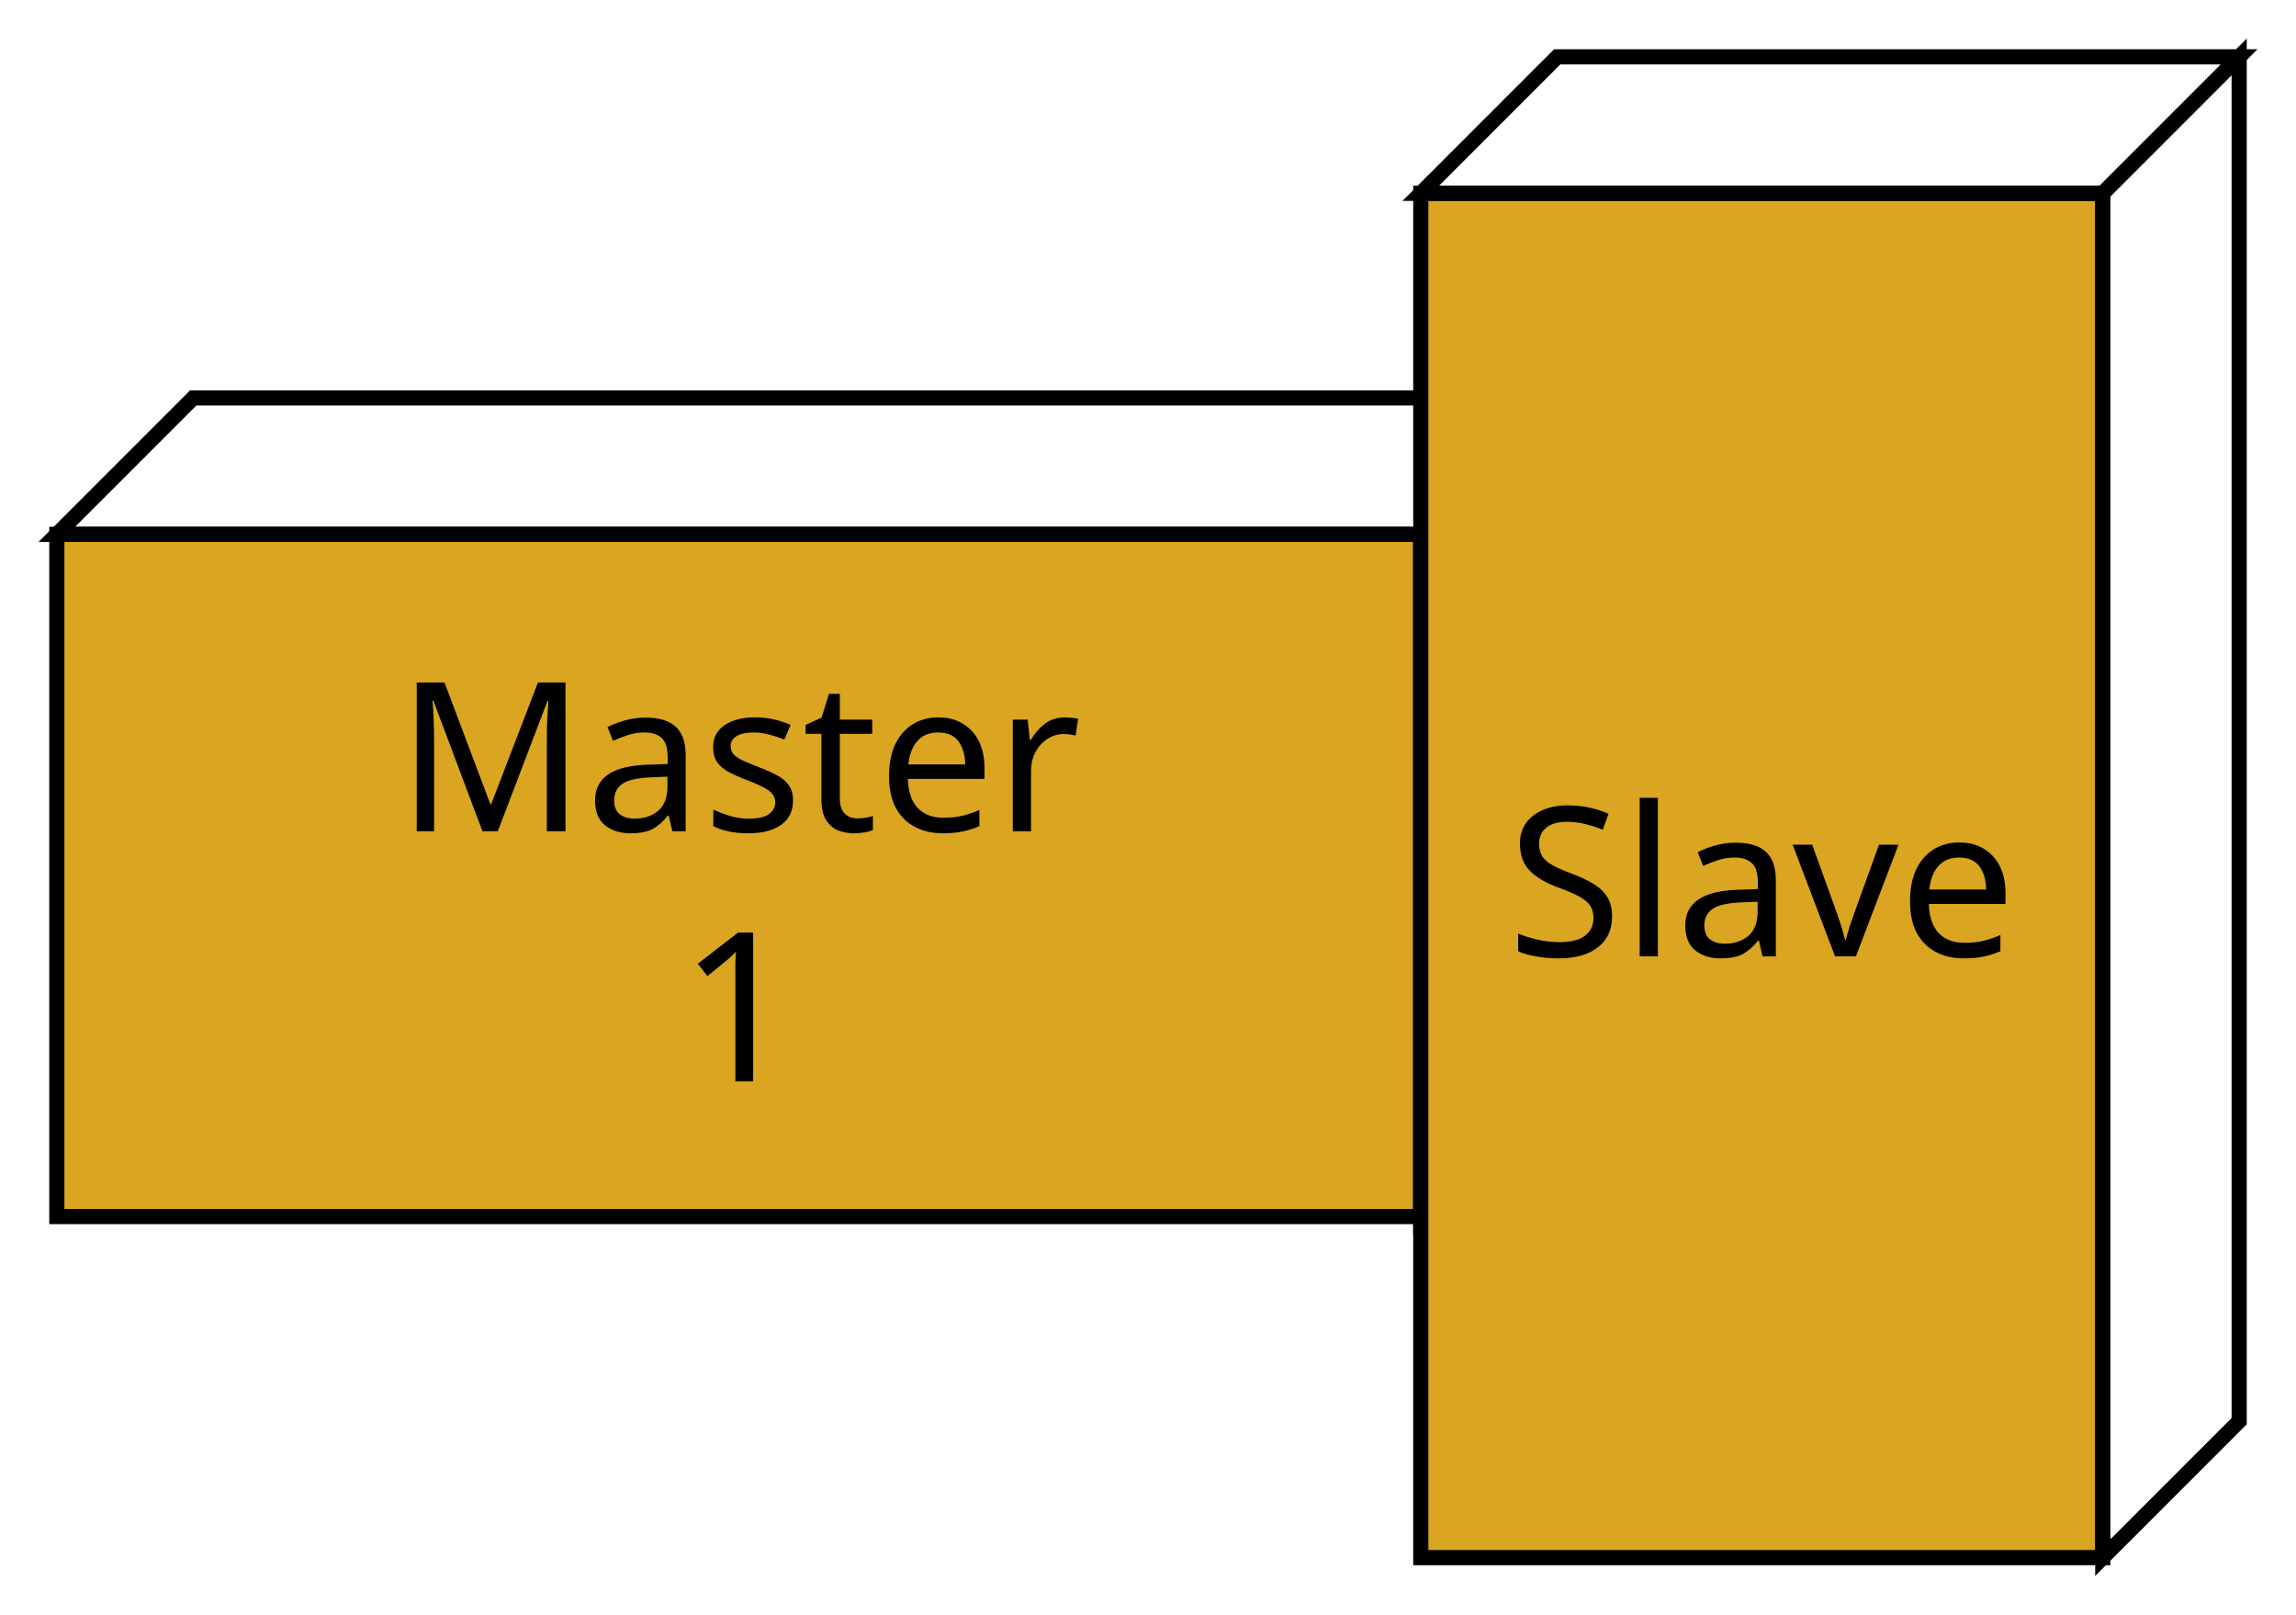
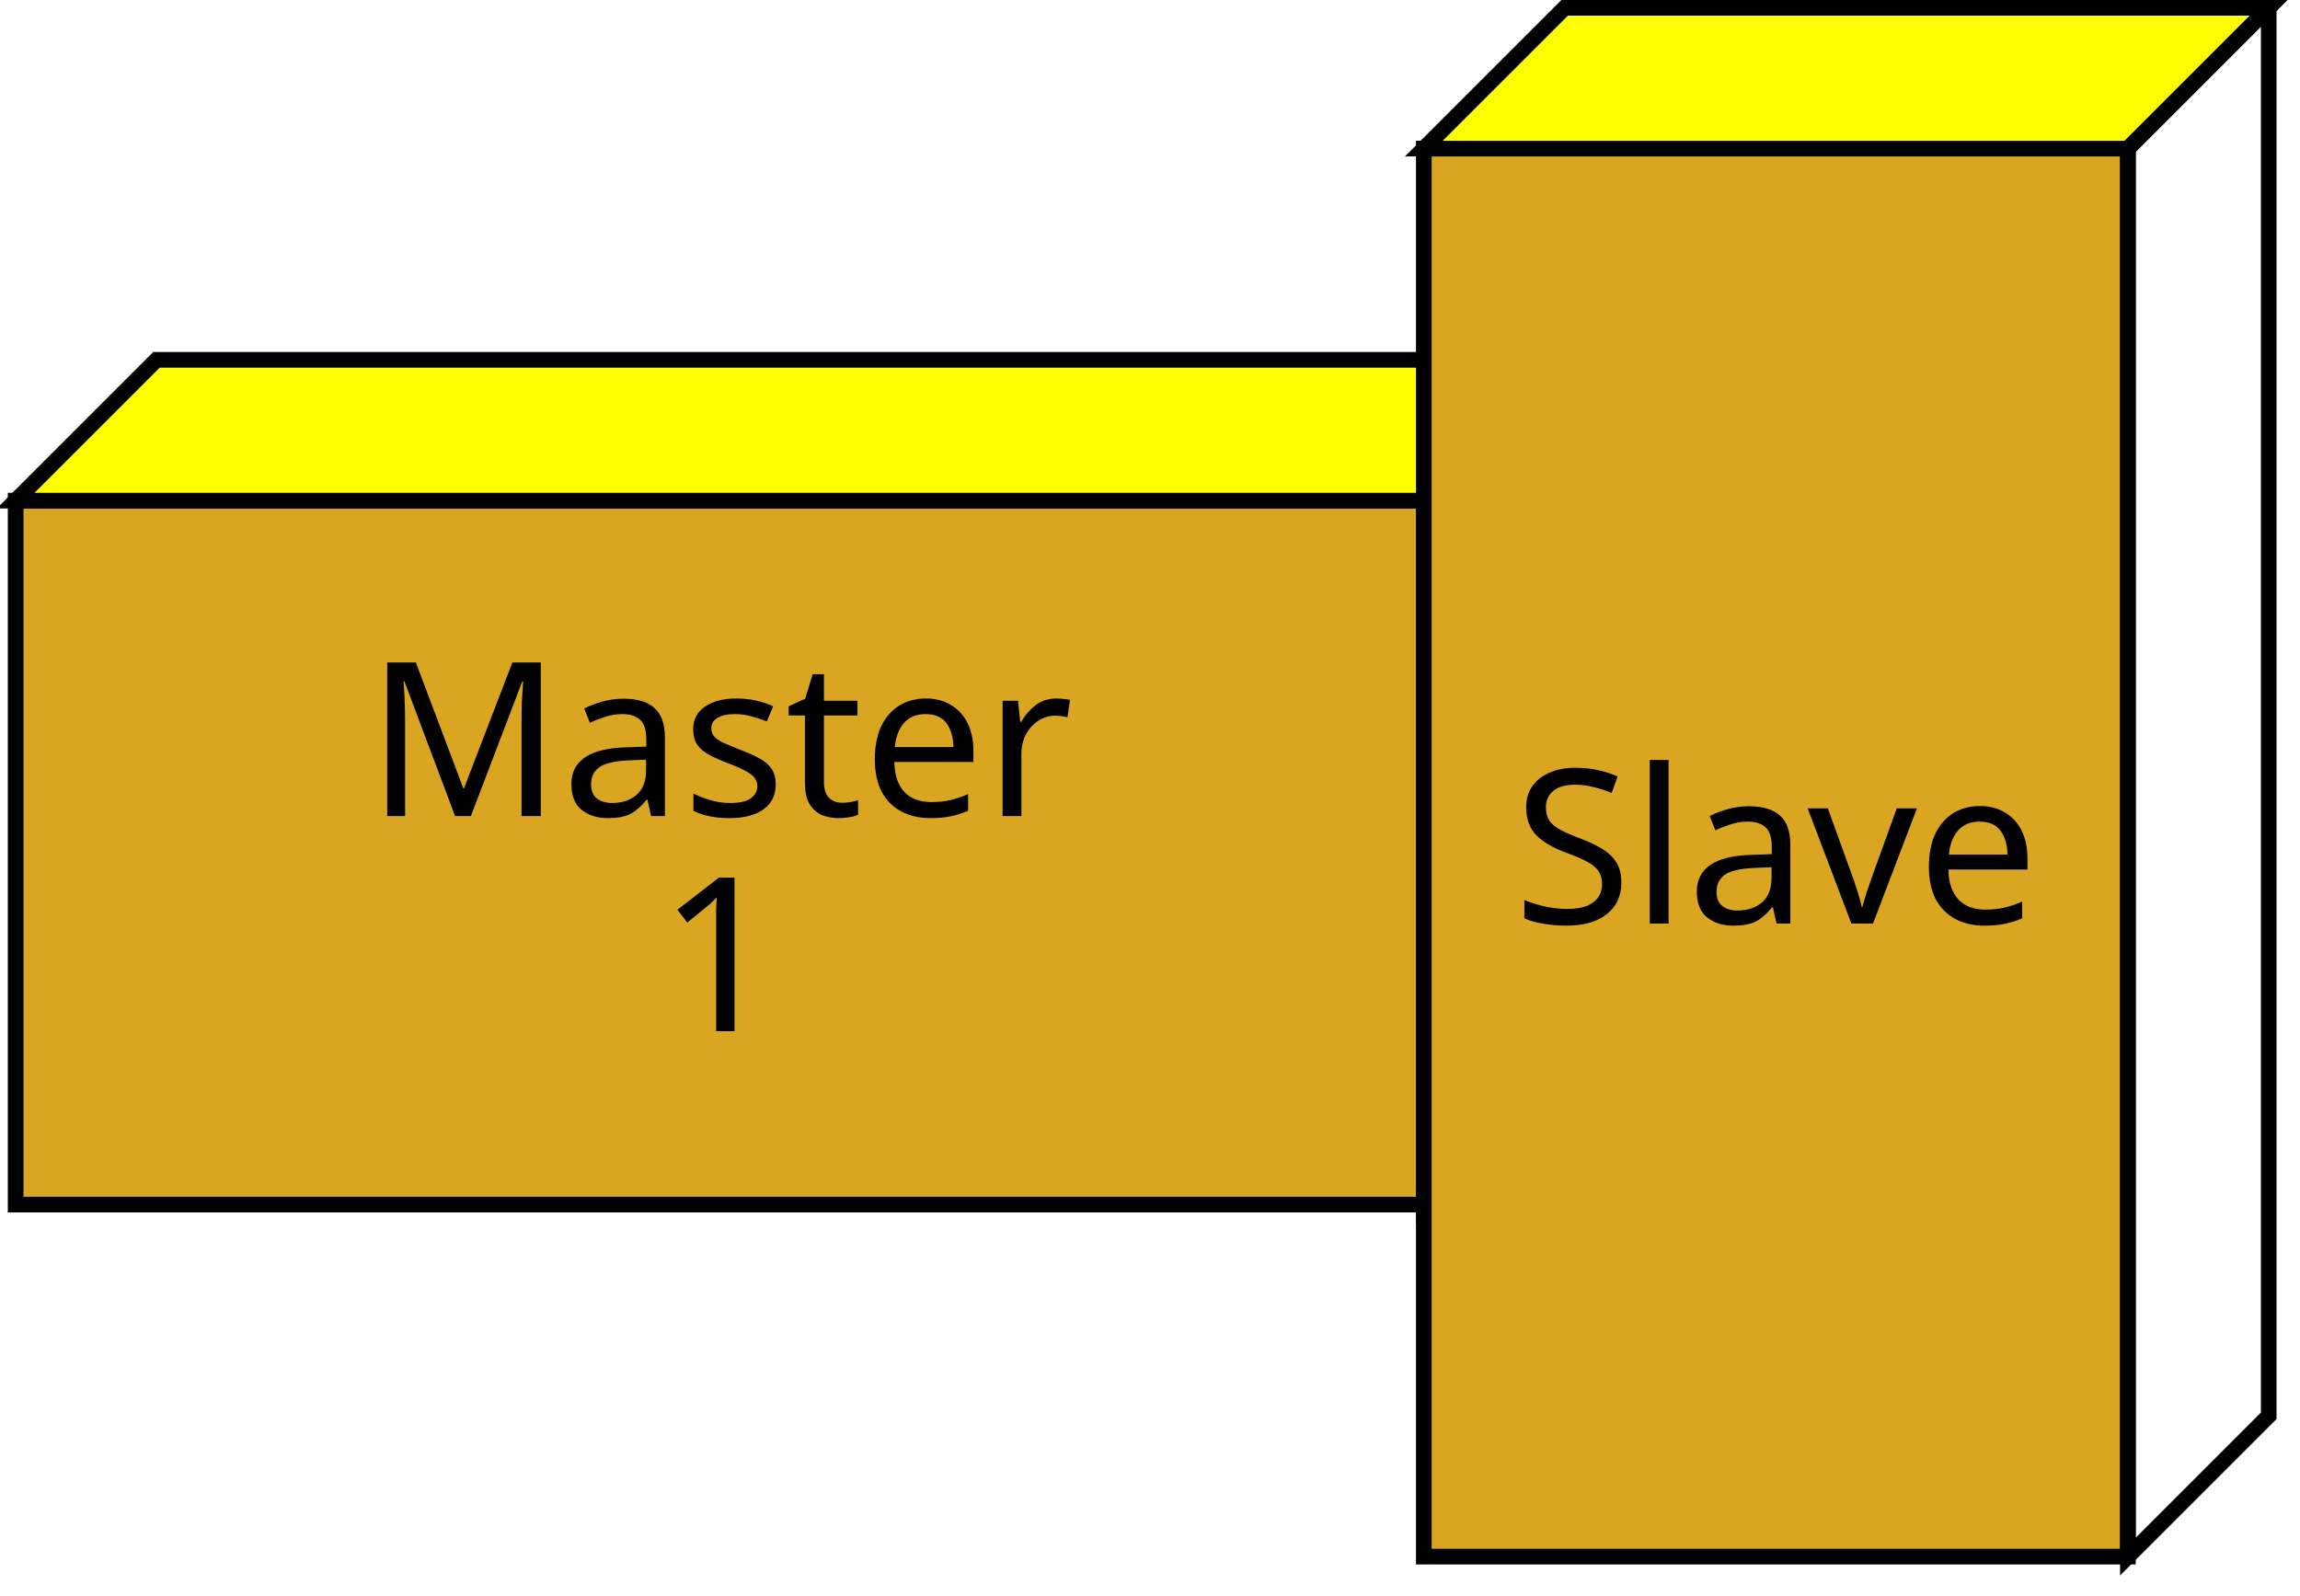
- <svg xmlns="http://www.w3.org/2000/svg" width="161.6" height="113.6" viewBox="0 0 161.6 113.6" font-family="sans-serif" font-size="14.667">
+ <svg xmlns="http://www.w3.org/2000/svg" width="156.8" height="108.8" viewBox="0 0 156.8 108.8" font-family="sans-serif" font-size="14.667" fill="none">
  <g id="s0">
-     <rect x="4" y="37.6" width="96" height="48" fill="Goldenrod" stroke="black" stroke-width="1.067" />
-     <text x="52" y="52.8" text-anchor="middle" dominant-baseline="central">Master</text>
-     <text x="52" y="70.4" text-anchor="middle" dominant-baseline="central">1</text>
+     <rect x="1.067" y="34.133" width="96" height="48" fill="Goldenrod" stroke="black" stroke-width="1.067" />
+     <text font-size="11pt" stroke-width="0.2pt" fill="black" x="49.067" y="55.64" text-anchor="middle">Master</text>
+     <text font-size="11pt" stroke-width="0.2pt" fill="black" x="49.067" y="70.307" text-anchor="middle">1</text>
  </g>
  <g id="s1">
-     <polyline points="61.6,28 109.6,28 109.6,28 100,37.6 100,37.6 4,37.6 4,37.6 13.6,28 13.6,28 61.6,28" fill="none" stroke="black" stroke-width="1.067" />
+     <polyline points="58.667,24.533 106.667,24.533 106.667,24.533 97.067,34.133 97.067,34.133 1.067,34.133 1.067,34.133 10.667,24.533 10.667,24.533 58.667,24.533" fill="yellow" stroke-width="0" stroke="black" />
+     <polyline points="58.667,24.533 106.667,24.533 106.667,24.533 97.067,34.133 97.067,34.133 1.067,34.133 1.067,34.133 10.667,24.533 10.667,24.533 58.667,24.533" fill="none" stroke="black" stroke-width="1.067" />
  </g>
  <g id="s2">
-     <polyline points="104.8,32.8 109.6,28 109.6,28 109.6,76 109.6,76 100,85.6 100,85.6 100,37.6 100,37.6 104.8,32.8" fill="none" stroke="black" stroke-width="1.067" />
+     <polyline points="101.867,29.333 106.667,24.533 106.667,24.533 106.667,72.533 106.667,72.533 97.067,82.133 97.067,82.133 97.067,34.133 97.067,34.133 101.867,29.333" fill="Dandelion" stroke-width="0" stroke="black" />
+     <polyline points="101.867,29.333 106.667,24.533 106.667,24.533 106.667,72.533 106.667,72.533 97.067,82.133 97.067,82.133 97.067,34.133 97.067,34.133 101.867,29.333" fill="none" stroke="black" stroke-width="1.067" />
  </g>
  <g id="s3">
</g>
  <g id="s4">
-     <rect x="100" y="13.6" width="48" height="96" fill="Goldenrod" stroke="black" stroke-width="1.067" />
-     <text x="124" y="61.6" text-anchor="middle" dominant-baseline="central">Slave</text>
+     <rect x="97.067" y="10.133" width="48" height="96" fill="Goldenrod" stroke="black" stroke-width="1.067" />
+     <text font-size="11pt" stroke-width="0.2pt" fill="black" x="121.067" y="62.973" text-anchor="middle">Slave</text>
  </g>
  <g id="s5">
-     <polyline points="133.6,4 157.6,4 157.6,4 148,13.6 148,13.6 100,13.6 100,13.6 109.6,4 109.6,4 133.6,4" fill="none" stroke="black" stroke-width="1.067" />
+     <polyline points="130.667,0.533 154.667,0.533 154.667,0.533 145.067,10.133 145.067,10.133 97.067,10.133 97.067,10.133 106.667,0.533 106.667,0.533 130.667,0.533" fill="yellow" stroke-width="0" stroke="black" />
+     <polyline points="130.667,0.533 154.667,0.533 154.667,0.533 145.067,10.133 145.067,10.133 97.067,10.133 97.067,10.133 106.667,0.533 106.667,0.533 130.667,0.533" fill="none" stroke="black" stroke-width="1.067" />
  </g>
  <g id="s6">
-     <polyline points="152.8,8.8 157.6,4 157.6,4 157.6,100 157.6,100 148,109.6 148,109.6 148,13.6 148,13.6 152.8,8.8" fill="none" stroke="black" stroke-width="1.067" />
+     <polyline points="149.867,5.333 154.667,0.533 154.667,0.533 154.667,96.533 154.667,96.533 145.067,106.133 145.067,106.133 145.067,10.133 145.067,10.133 149.867,5.333" fill="Dandelion" stroke-width="0" stroke="black" />
+     <polyline points="149.867,5.333 154.667,0.533 154.667,0.533 154.667,96.533 154.667,96.533 145.067,106.133 145.067,106.133 145.067,10.133 145.067,10.133 149.867,5.333" fill="none" stroke="black" stroke-width="1.067" />
  </g>
</svg>
